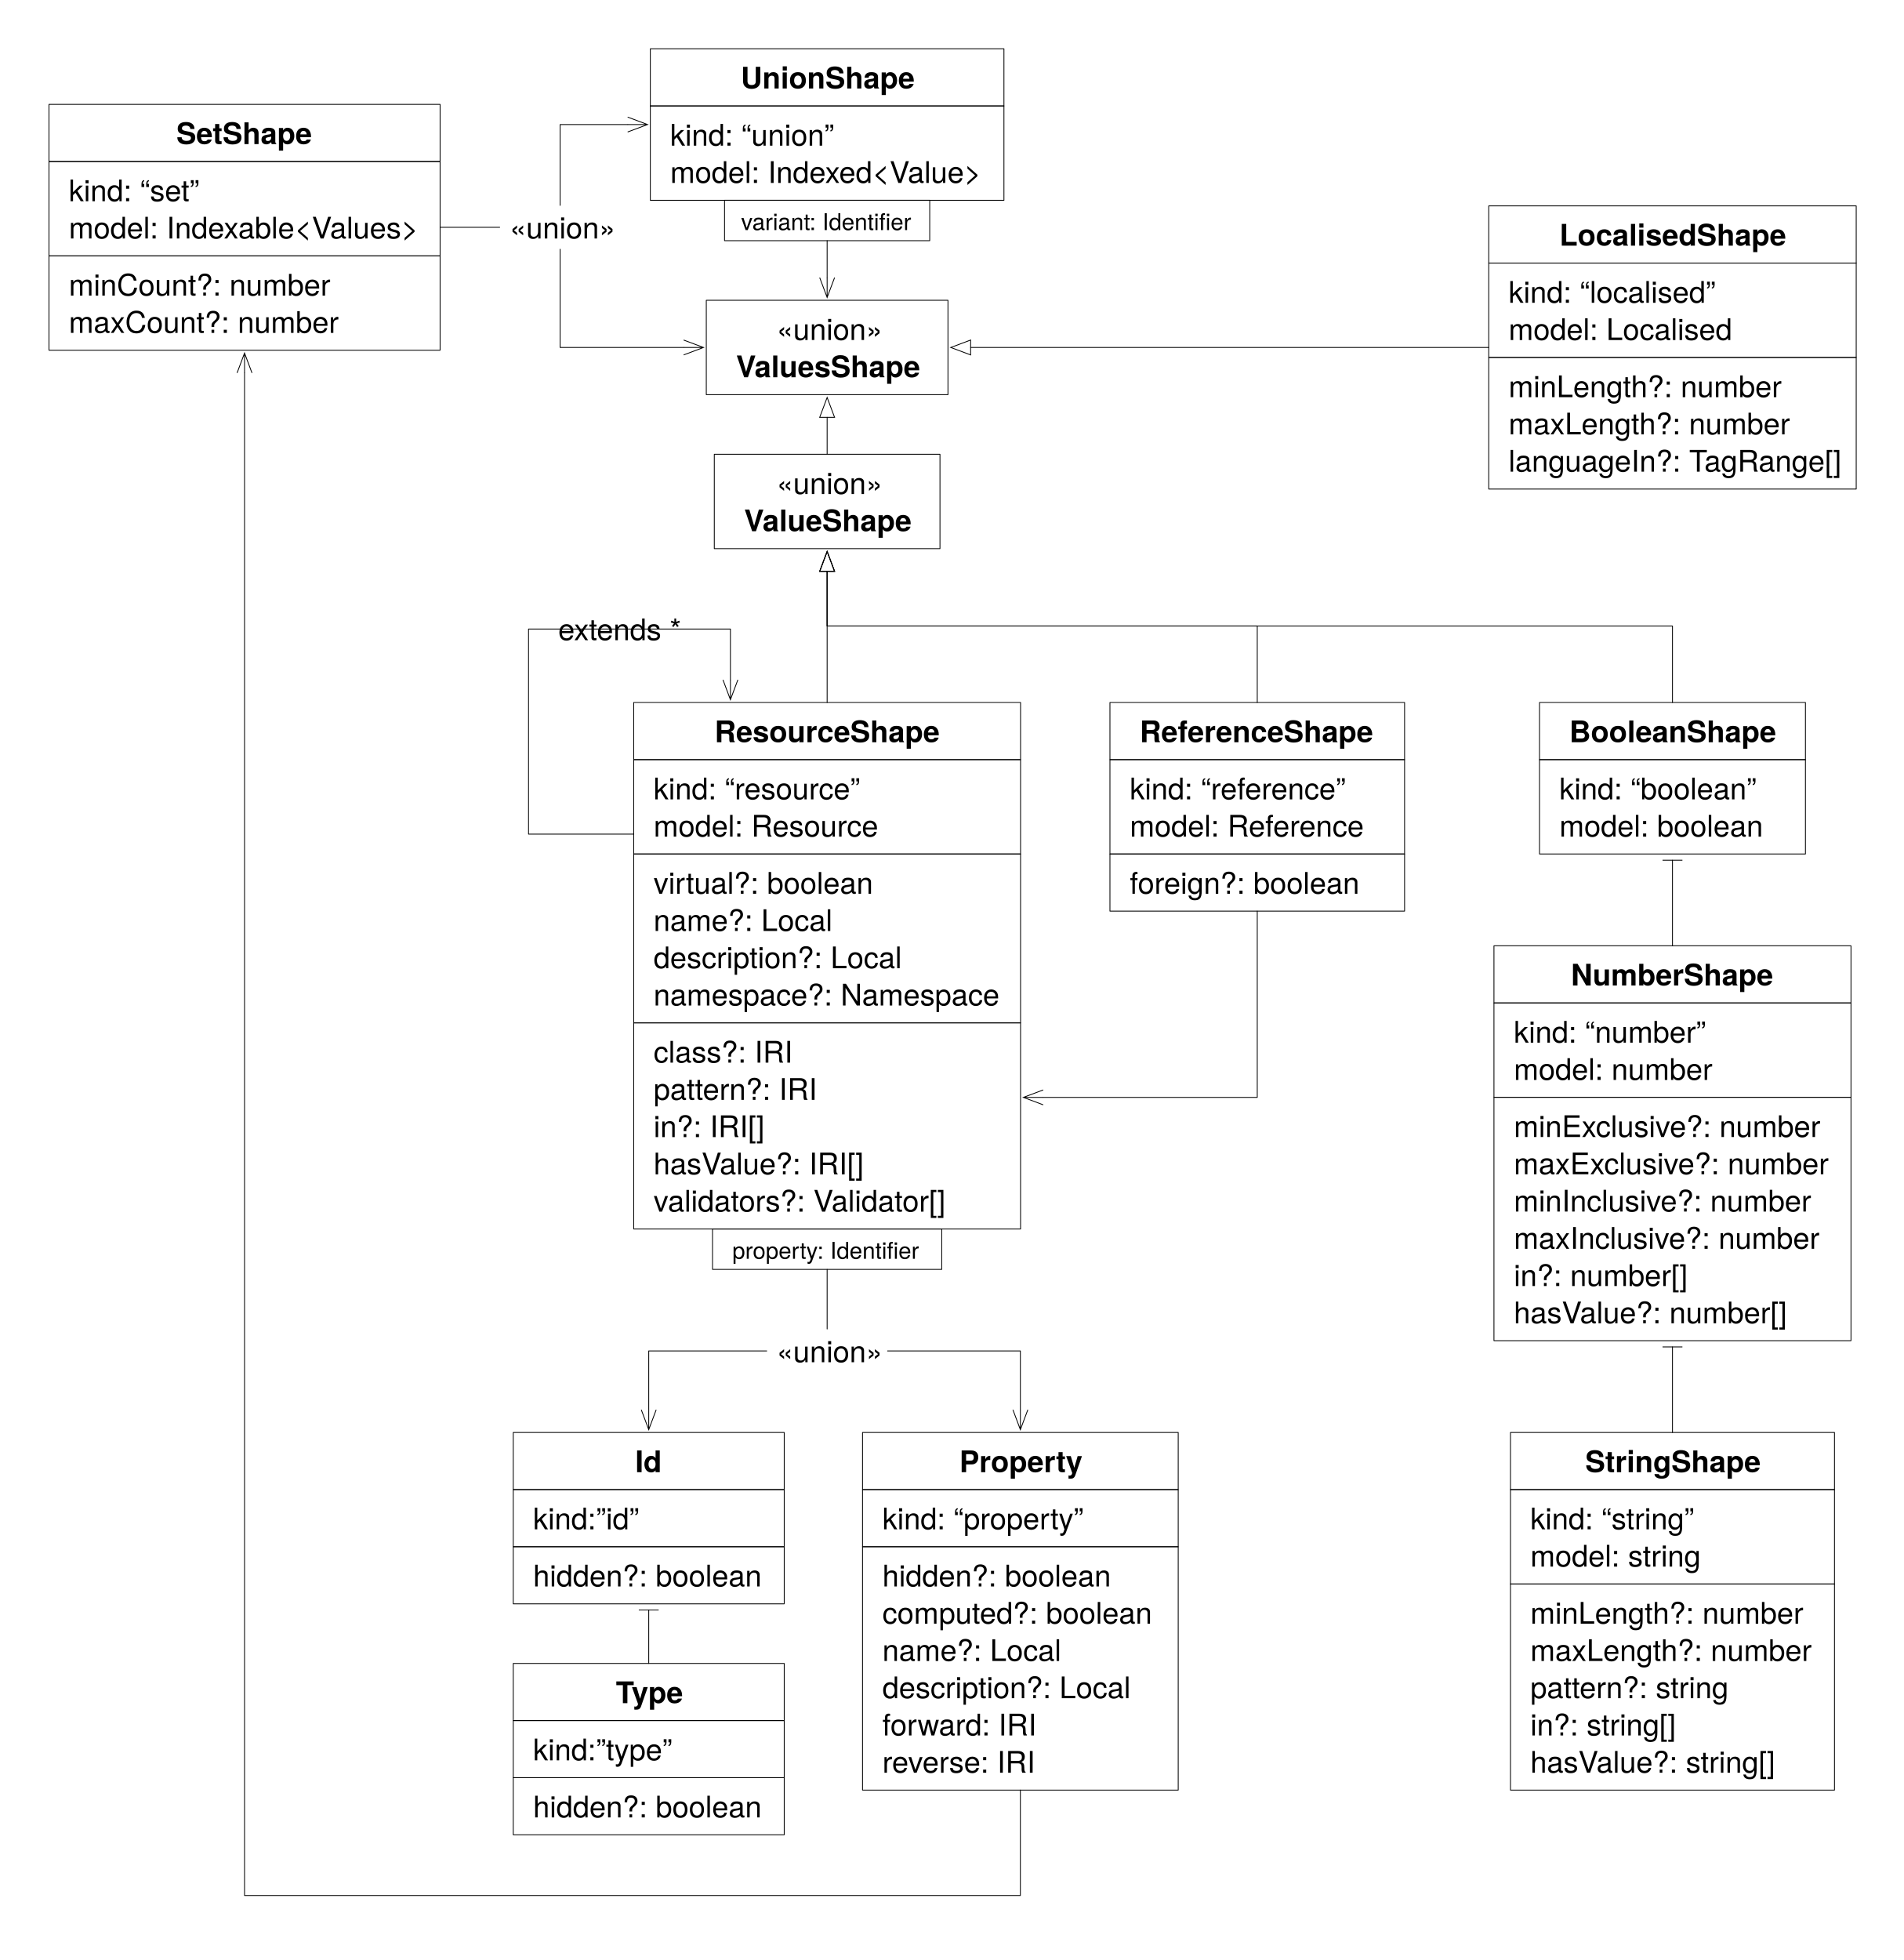
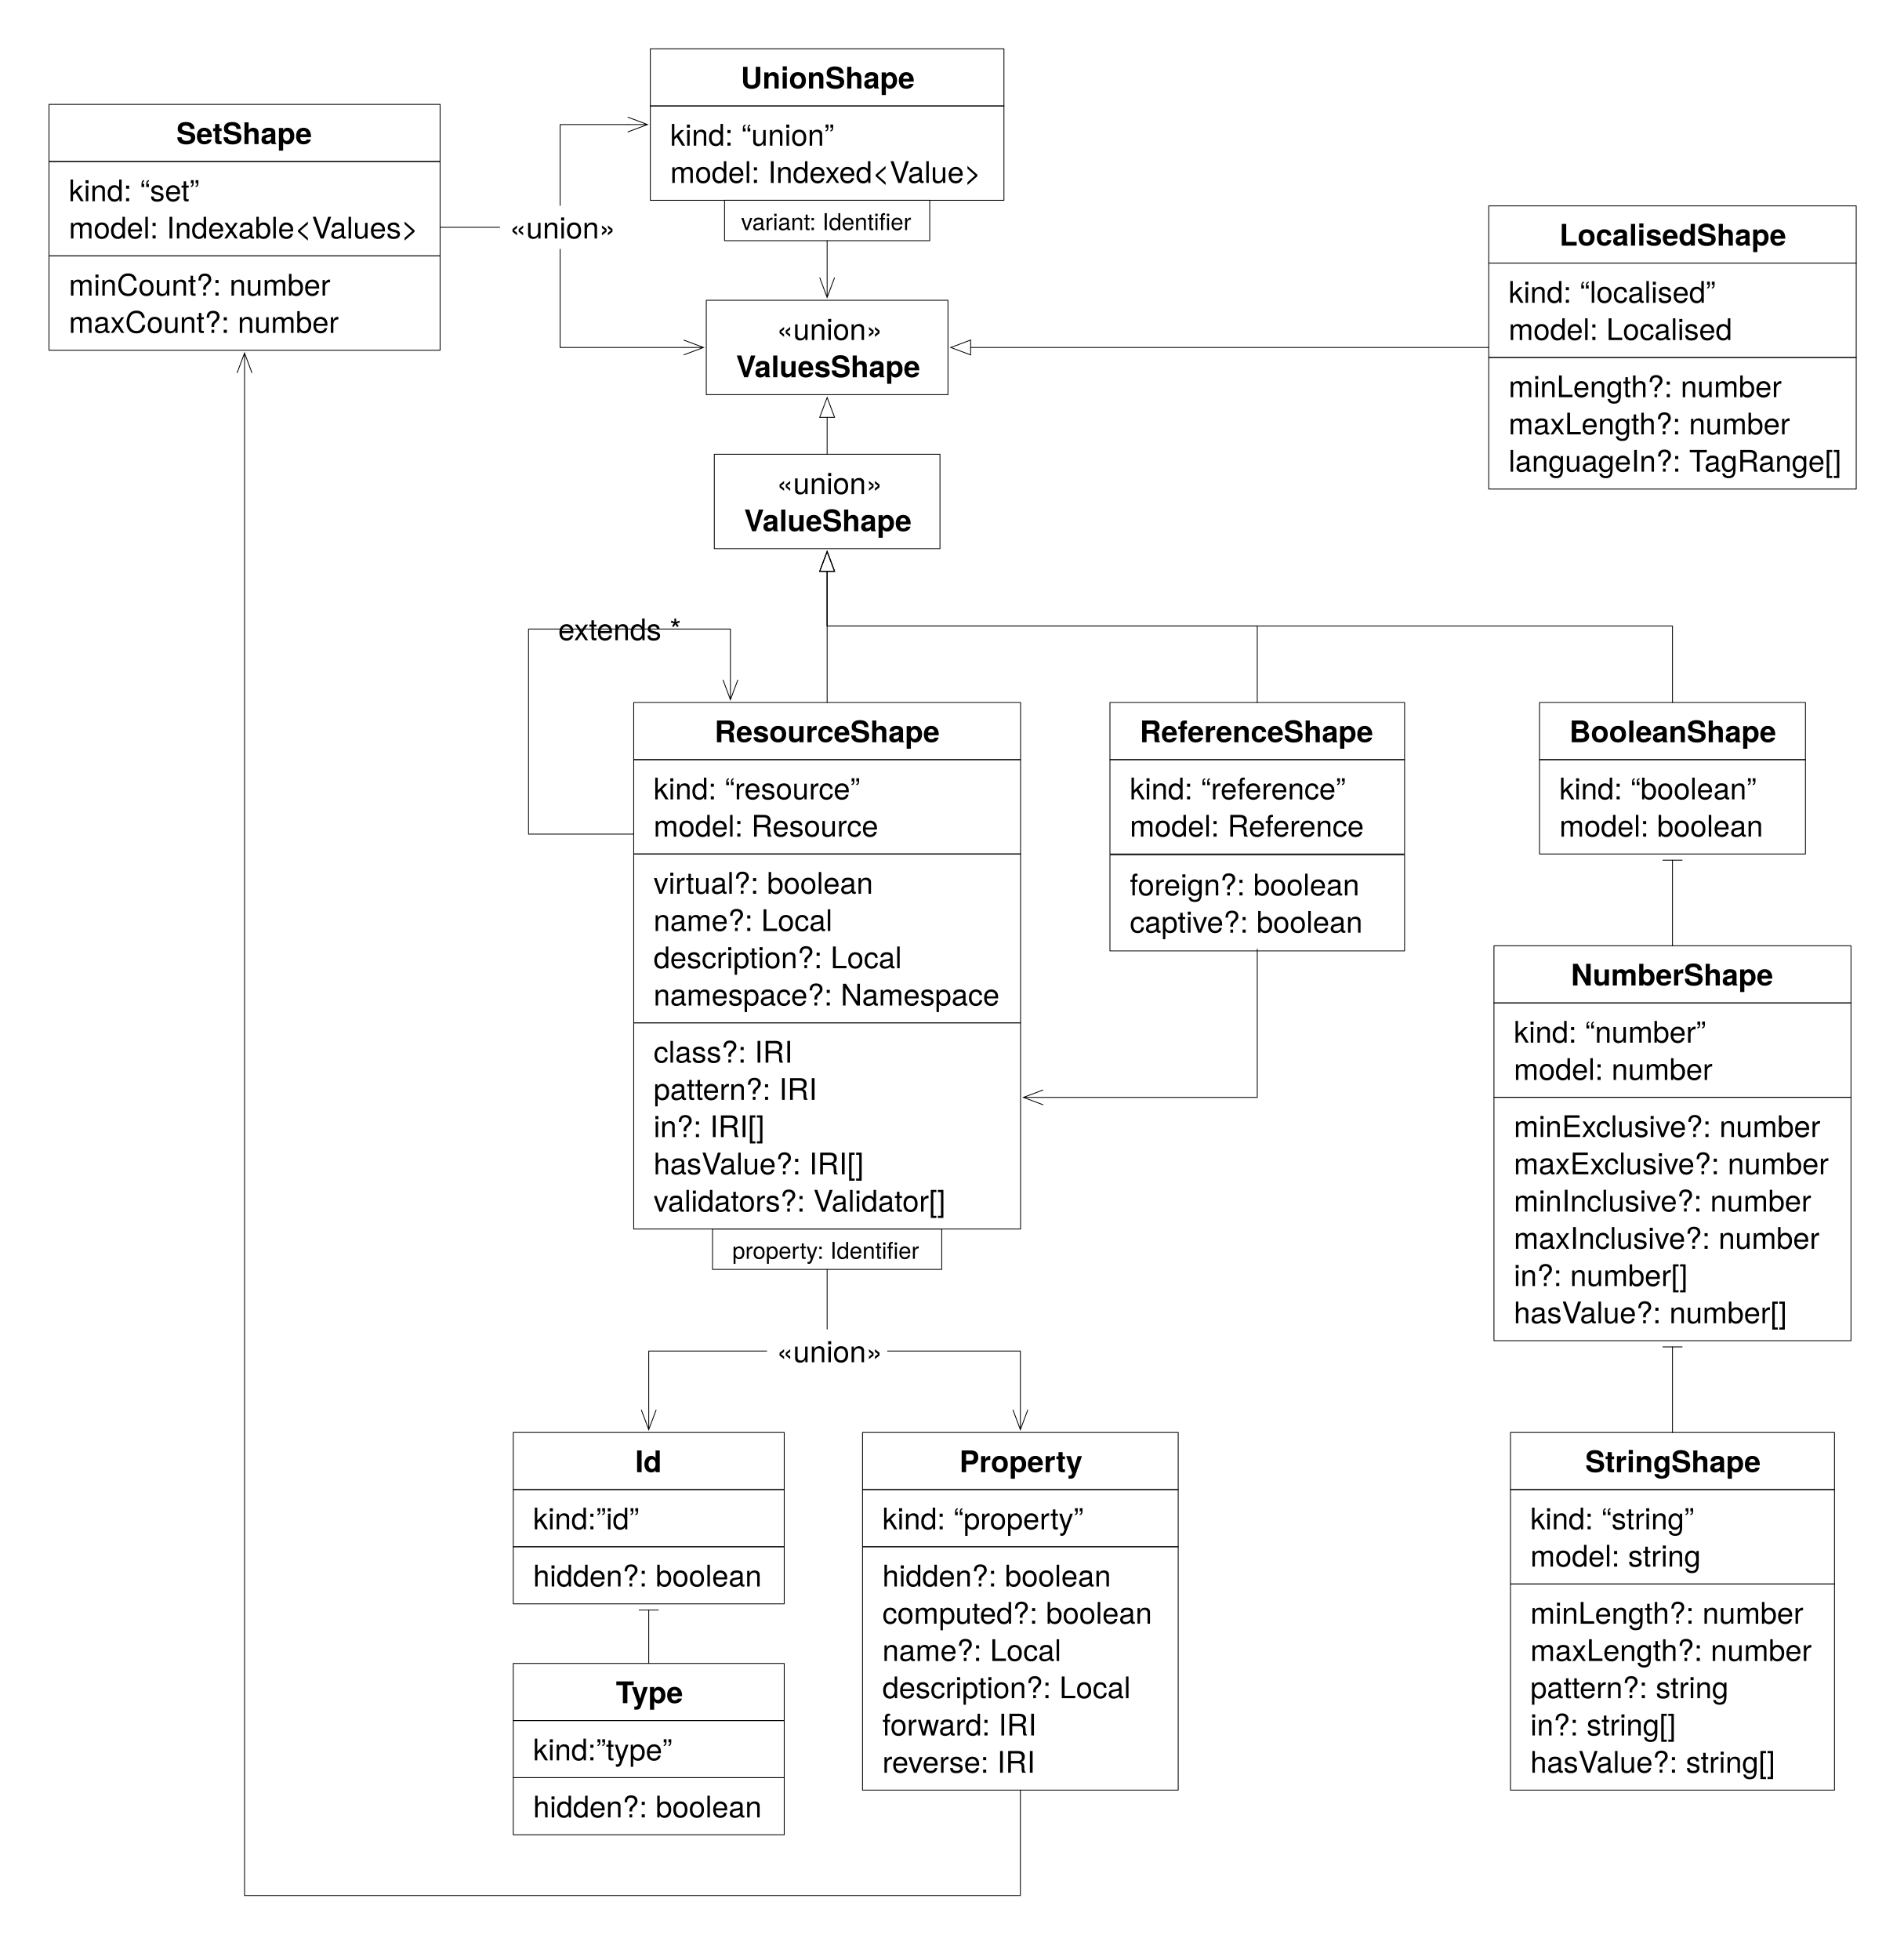
<svg xmlns="http://www.w3.org/2000/svg" version="1.1" viewBox="-86 227 575 592" width="575" height="592">
  <defs>
    <marker orient="auto" overflow="visible" markerUnits="strokeWidth" id="StickArrow_Marker" stroke-linejoin="miter" stroke-miterlimit="10" viewBox="-1 -10 26 20" markerWidth="26" markerHeight="20" color="black">
      <g>
        <path d="M 24 0 L 0 0 M 0 -9 L 24 0 L 0 9" fill="none" stroke="currentColor" stroke-width="1" />
      </g>
    </marker>
    <marker orient="auto" overflow="visible" markerUnits="strokeWidth" id="NegativeControls_Marker" stroke-linejoin="miter" stroke-miterlimit="10" viewBox="-1 -13 2 26" markerWidth="2" markerHeight="26" color="black">
      <g>
        <line x1="0" y1="-12" x2="0" y2="12" fill="none" stroke="currentColor" stroke-width="1" />
      </g>
    </marker>
    <marker orient="auto" overflow="visible" markerUnits="strokeWidth" id="Arrow_Marker" stroke-linejoin="miter" stroke-miterlimit="10" viewBox="-1 -10 26 20" markerWidth="26" markerHeight="20" color="black">
      <g>
        <path d="M 24 0 L 0 -9 L 0 9 Z" fill="none" stroke="currentColor" stroke-width="1" />
      </g>
    </marker>
  </defs>
-   <g id="shape" stroke-opacity="1" fill="none" fill-opacity="1" stroke="none" stroke-dasharray="none">
+   <g id="shape" fill="none" stroke="none" stroke-dasharray="none" fill-opacity="1" stroke-opacity="1">
    <g id="shape_Layer_1">
      <g id="Group_806">
        <g id="Graphic_810">
          <rect x="370.307" y="705.426" width="97.878" height="62.26" stroke="black" stroke-linecap="round" stroke-linejoin="round" stroke-width=".25" />
          <text transform="translate(376.307 708.4259)" fill="black">
            <tspan font-family="Helvetica Neue" font-size="9" fill="black" x="0" y="9" xml:space="preserve">minLength?: number</tspan>
            <tspan font-family="Helvetica Neue" font-size="9" fill="black" x="0" y="20.252" xml:space="preserve">maxLength?: number</tspan>
            <tspan font-family="Helvetica Neue" font-size="9" fill="black" x="0" y="31.504" xml:space="preserve">pattern?: string</tspan>
            <tspan font-family="Helvetica Neue" font-size="9" fill="black" x="0" y="42.756" xml:space="preserve">in?: string[]</tspan>
            <tspan font-family="Helvetica Neue" font-size="9" fill="black" x="0" y="54.008" xml:space="preserve">hasValue?: string[]</tspan>
          </text>
        </g>
        <g id="Graphic_808">
          <rect x="370.307" y="676.922" width="97.878" height="28.504" stroke="black" stroke-linecap="round" stroke-linejoin="round" stroke-width=".25" />
          <text transform="translate(376.307 679.9219)" fill="black">
            <tspan font-family="Helvetica Neue" font-size="9" fill="black" x="0" y="9" xml:space="preserve">kind: “string”</tspan>
            <tspan font-family="Helvetica Neue" font-size="9" fill="black" x="0" y="20.252" xml:space="preserve">model: string</tspan>
          </text>
        </g>
        <g id="Graphic_807">
          <rect x="370.307" y="659.661" width="97.878" height="17.261" stroke="black" stroke-linecap="round" stroke-linejoin="round" stroke-width=".25" />
          <text transform="translate(392.9075 662.6609)" fill="black">
            <tspan font-family="Helvetica Neue" font-weight="bold" font-size="9" fill="black" x="0" y="9" xml:space="preserve">StringShape</tspan>
          </text>
        </g>
      </g>
      <g id="Group_803">
        <g id="Graphic_804">
          <rect x="129.785" y="364.208" width="68.175" height="28.513" stroke="black" stroke-linecap="round" stroke-linejoin="round" stroke-width=".25" />
          <text transform="translate(138.785 367.2076)" fill="black">
            <tspan font-family="Helvetica Neue" font-size="9" fill="black" x="9.832" y="9" xml:space="preserve">«union»</tspan>
            <tspan font-family="Helvetica Neue" font-weight="bold" font-size="9" fill="black" x="0" y="20.252" xml:space="preserve">ValueShape</tspan>
          </text>
        </g>
      </g>
      <g id="Group_800">
        <g id="Graphic_802">
          <rect x="379.079" y="456.441" width="80.334" height="28.504" stroke="black" stroke-linecap="round" stroke-linejoin="round" stroke-width=".25" />
          <text transform="translate(385.079 459.4409)" fill="black">
            <tspan font-family="Helvetica Neue" font-size="9" fill="black" x="0" y="9" xml:space="preserve">kind: “boolean”</tspan>
            <tspan font-family="Helvetica Neue" font-size="9" fill="black" x="0" y="20.252" xml:space="preserve">model: boolean</tspan>
          </text>
        </g>
        <g id="Graphic_801">
          <rect x="379.079" y="439.18" width="80.334" height="17.261" stroke="black" stroke-linecap="round" stroke-linejoin="round" stroke-width=".25" />
          <text transform="translate(388.079 442.1798)" fill="black">
            <tspan font-family="Helvetica Neue" font-weight="bold" font-size="9" fill="black" x="0" y="9" xml:space="preserve">BooleanShape</tspan>
          </text>
        </g>
      </g>
      <g id="Line_794">
-         <path d="M 182.127 635.035 L 222.248 635.035 L 222.248 652.811" marker-end="url(#StickArrow_Marker)" stroke="black" stroke-linecap="round" stroke-linejoin="round" stroke-width=".25" />
+         <path d="M 182.127 635.076 L 222.248 635.076 L 222.248 652.811" marker-end="url(#StickArrow_Marker)" stroke="black" stroke-linecap="round" stroke-linejoin="round" stroke-width=".25" />
      </g>
      <g id="Line_793">
        <path d="M 105.438 478.938 L 73.667 478.938 L 73.667 416.99 L 134.655 416.99 L 134.655 432.33" marker-end="url(#StickArrow_Marker)" stroke="black" stroke-linecap="round" stroke-linejoin="round" stroke-width=".25" />
      </g>
      <g id="Graphic_792">
        <text transform="translate(82.62955 411.3642)" fill="black">
          <tspan font-family="Helvetica Neue" font-size="9" fill="black" x="0" y="9" xml:space="preserve">extends *</tspan>
        </text>
      </g>
      <g id="Group_785">
        <g id="Graphic_812">
          <rect x="363.741" y="334.956" width="111.009" height="39.756" stroke="black" stroke-linecap="round" stroke-linejoin="round" stroke-width=".25" />
          <text transform="translate(369.7415 337.9556)" fill="black">
            <tspan font-family="Helvetica Neue" font-size="9" fill="black" x="0" y="9" xml:space="preserve">minLength?: number</tspan>
            <tspan font-family="Helvetica Neue" font-size="9" fill="black" x="0" y="20.252" xml:space="preserve">maxLength?: number</tspan>
            <tspan font-family="Helvetica Neue" font-size="9" fill="black" x="0" y="31.504" xml:space="preserve">languageIn?: TagRange[]</tspan>
          </text>
        </g>
        <g id="Graphic_787">
          <rect x="363.741" y="306.452" width="111.009" height="28.504" stroke="black" stroke-linecap="round" stroke-linejoin="round" stroke-width=".25" />
          <text transform="translate(369.7415 309.4516)" fill="black">
            <tspan font-family="Helvetica Neue" font-size="9" fill="black" x="0" y="9" xml:space="preserve">kind: “localised”</tspan>
            <tspan font-family="Helvetica Neue" font-size="9" fill="black" x="0" y="20.252" xml:space="preserve">model: Localised</tspan>
          </text>
        </g>
        <g id="Graphic_786">
          <rect x="363.741" y="289.19" width="111.009" height="17.261" stroke="black" stroke-linecap="round" stroke-linejoin="round" stroke-width=".25" />
          <text transform="translate(385.0865 292.1905)" fill="black">
            <tspan font-family="Helvetica Neue" font-weight="bold" font-size="9" fill="black" x="0" y="9" xml:space="preserve">LocalisedShape</tspan>
          </text>
        </g>
      </g>
      <g id="Group_778">
        <g id="Graphic_837">
          <rect x="174.564" y="694.174" width="95.367" height="73.512" stroke="black" stroke-linecap="round" stroke-linejoin="round" stroke-width=".25" />
          <text transform="translate(180.5641 697.1739)" fill="black">
            <tspan font-family="Helvetica Neue" font-size="9" fill="black" x="0" y="9" xml:space="preserve">hidden?: boolean</tspan>
            <tspan font-family="Helvetica Neue" font-size="9" fill="black" x="0" y="20.252" xml:space="preserve">computed?: boolean</tspan>
            <tspan font-family="Helvetica Neue" font-size="9" fill="black" x="0" y="31.504" xml:space="preserve">name?: Local</tspan>
            <tspan font-family="Helvetica Neue" font-size="9" fill="black" x="0" y="42.756" xml:space="preserve">description?: Local</tspan>
            <tspan font-family="Helvetica Neue" font-size="9" fill="black" x="0" y="54.008" xml:space="preserve">forward: IRI</tspan>
            <tspan font-family="Helvetica Neue" font-size="9" fill="black" x="0" y="65.26" xml:space="preserve">reverse: IRI</tspan>
          </text>
        </g>
        <g id="Graphic_780">
          <rect x="174.564" y="659.661" width="95.367" height="17.261" stroke="black" stroke-linecap="round" stroke-linejoin="round" stroke-width=".25" />
          <text transform="translate(203.8246 662.6609)" fill="black">
            <tspan font-family="Helvetica Neue" font-weight="bold" font-size="9" fill="black" x="6856737e-19" y="9" xml:space="preserve">Property</tspan>
          </text>
        </g>
        <g id="Graphic_779">
          <rect x="174.564" y="676.922" width="95.367" height="17.252" stroke="black" stroke-linecap="round" stroke-linejoin="round" stroke-width=".25" />
          <text transform="translate(180.5641 679.9219)" fill="black">
            <tspan font-family="Helvetica Neue" font-size="9" fill="black" x="0" y="9" xml:space="preserve">kind: “property”</tspan>
          </text>
        </g>
      </g>
      <g id="Group_774">
        <g id="Graphic_815">
          <rect x="-71.205" y="304.288" width="118.155" height="28.504" stroke="black" stroke-linecap="round" stroke-linejoin="round" stroke-width=".25" />
          <text transform="translate(-65.20453 307.2883)" fill="black">
            <tspan font-family="Helvetica Neue" font-size="9" fill="black" x="0" y="9" xml:space="preserve">minCount?: number</tspan>
            <tspan font-family="Helvetica Neue" font-size="9" fill="black" x="0" y="20.252" xml:space="preserve">maxCount?: number</tspan>
          </text>
        </g>
        <g id="Graphic_776">
          <rect x="-71.205" y="258.523" width="118.155" height="17.261" stroke="black" stroke-linecap="round" stroke-linejoin="round" stroke-width=".25" />
          <text transform="translate(-32.71903 261.5232)" fill="black">
            <tspan font-family="Helvetica Neue" font-weight="bold" font-size="9" fill="black" x="55422333e-20" y="9" xml:space="preserve">SetShape</tspan>
          </text>
        </g>
        <g id="Graphic_775">
          <rect x="-71.205" y="275.784" width="118.155" height="28.504" stroke="black" stroke-linecap="round" stroke-linejoin="round" stroke-width=".25" />
          <text transform="translate(-65.20453 278.7843)" fill="black">
            <tspan font-family="Helvetica Neue" font-size="9" fill="black" x="0" y="9" xml:space="preserve">kind: “set”</tspan>
            <tspan font-family="Helvetica Neue" font-size="9" fill="black" x="0" y="20.252" xml:space="preserve">model: Indexable&lt;Values&gt;</tspan>
          </text>
        </g>
      </g>
      <g id="Group_769">
        <g id="Graphic_773">
          <rect x="132.881" y="287.498" width="61.982" height="12.196" stroke="black" stroke-linecap="round" stroke-linejoin="round" stroke-width=".25" />
          <text transform="translate(137.8815 289.4985)" fill="black">
            <tspan font-family="Helvetica Neue" font-size="7" fill="black" x="0" y="7" xml:space="preserve">variant: Identifier</tspan>
          </text>
        </g>
        <g id="Group_770">
          <g id="Graphic_772">
            <rect x="110.46" y="258.995" width="106.824" height="28.504" stroke="black" stroke-linecap="round" stroke-linejoin="round" stroke-width=".25" />
            <text transform="translate(116.4605 261.9945)" fill="black">
              <tspan font-family="Helvetica Neue" font-size="9" fill="black" x="0" y="9" xml:space="preserve">kind: “union”</tspan>
              <tspan font-family="Helvetica Neue" font-size="9" fill="black" x="0" y="20.252" xml:space="preserve">model: Indexed&lt;Value&gt;</tspan>
            </text>
          </g>
          <g id="Graphic_771">
            <rect x="110.46" y="241.733" width="106.824" height="17.261" stroke="black" stroke-linecap="round" stroke-linejoin="round" stroke-width=".25" />
            <text transform="translate(137.786 244.7334)" fill="black">
              <tspan font-family="Helvetica Neue" font-weight="bold" font-size="9" fill="black" x="0" y="9" xml:space="preserve">UnionShape</tspan>
            </text>
          </g>
        </g>
      </g>
      <g id="Line_764">
        <path d="M 222.248 767.686 L 222.248 799.521 L -12.127 799.521 L -12.127 339.642" marker-end="url(#StickArrow_Marker)" stroke="black" stroke-linecap="round" stroke-linejoin="round" stroke-width=".25" />
      </g>
      <g id="Group_761">
        <g id="Graphic_838">
          <rect x="69.05" y="694.174" width="81.858" height="17.252" stroke="black" stroke-linecap="round" stroke-linejoin="round" stroke-width=".25" />
          <text transform="translate(75.04957 697.1739)" fill="black">
            <tspan font-family="Helvetica Neue" font-size="9" fill="black" x="0" y="9" xml:space="preserve">hidden?: boolean</tspan>
          </text>
        </g>
        <g id="Graphic_763">
          <rect x="69.05" y="676.922" width="81.858" height="17.252" stroke="black" stroke-linecap="round" stroke-linejoin="round" stroke-width=".25" />
          <text transform="translate(75.04957 679.9219)" fill="black">
            <tspan font-family="Helvetica Neue" font-size="9" fill="black" x="0" y="9" xml:space="preserve">kind:”id”</tspan>
          </text>
        </g>
        <g id="Graphic_762">
          <rect x="69.05" y="659.661" width="81.858" height="17.261" stroke="black" stroke-linecap="round" stroke-linejoin="round" stroke-width=".25" />
          <text transform="translate(105.9016 662.6609)" fill="black">
            <tspan font-family="Helvetica Neue" font-weight="bold" font-size="9" fill="black" x="0" y="9" xml:space="preserve">Id</tspan>
          </text>
        </g>
      </g>
      <g id="Group_758">
        <g id="Graphic_839">
          <rect x="69.05" y="763.939" width="81.858" height="17.252" stroke="black" stroke-linecap="round" stroke-linejoin="round" stroke-width=".25" />
          <text transform="translate(75.04957 766.939)" fill="black">
            <tspan font-family="Helvetica Neue" font-size="9" fill="black" x="0" y="9" xml:space="preserve">hidden?: boolean</tspan>
          </text>
        </g>
        <g id="Graphic_760">
          <rect x="69.05" y="746.687" width="81.858" height="17.252" stroke="black" stroke-linecap="round" stroke-linejoin="round" stroke-width=".25" />
          <text transform="translate(75.04957 749.687)" fill="black">
            <tspan font-family="Helvetica Neue" font-size="9" fill="black" x="0" y="9" xml:space="preserve">kind:”type”</tspan>
          </text>
        </g>
        <g id="Graphic_759">
          <rect x="69.05" y="729.426" width="81.858" height="17.261" stroke="black" stroke-linecap="round" stroke-linejoin="round" stroke-width=".25" />
          <text transform="translate(100.0606 732.4259)" fill="black">
            <tspan font-family="Helvetica Neue" font-weight="bold" font-size="9" fill="black" x="0" y="9" xml:space="preserve">Type</tspan>
          </text>
        </g>
      </g>
      <g id="Line_757">
-         <path d="M 145.617 635.035 L 109.979 635.035 L 109.979 652.811" marker-end="url(#StickArrow_Marker)" stroke="black" stroke-linecap="round" stroke-linejoin="round" stroke-width=".25" />
+         <path d="M 145.617 635.076 L 109.979 635.076 L 109.979 652.811" marker-end="url(#StickArrow_Marker)" stroke="black" stroke-linecap="round" stroke-linejoin="round" stroke-width=".25" />
      </g>
      <g id="Line_756">
        <line x1="109.979" y1="729.426" x2="109.979" y2="713.301" marker-end="url(#NegativeControls_Marker)" stroke="black" stroke-linecap="round" stroke-linejoin="round" stroke-width=".25" />
      </g>
      <g id="Graphic_754">
        <text transform="translate(148.6175 629.4503)" fill="black">
          <tspan font-family="Helvetica Neue" font-size="9" fill="black" x="0" y="9" xml:space="preserve">«union»</tspan>
        </text>
      </g>
      <g id="Group_836">
        <g id="Group_751">
          <g id="Graphic_832">
            <rect x="105.438" y="439.18" width="116.868" height="17.261" stroke="black" stroke-linecap="round" stroke-linejoin="round" stroke-width=".25" />
            <text transform="translate(129.866 442.1798)" fill="black">
              <tspan font-family="Helvetica Neue" font-weight="bold" font-size="9" fill="black" x="0" y="9" xml:space="preserve">ResourceShape</tspan>
            </text>
          </g>
          <g id="Graphic_814">
            <rect x="105.438" y="535.953" width="116.868" height="62.26" stroke="black" stroke-linecap="round" stroke-linejoin="round" stroke-width=".25" />
            <text transform="translate(111.4385 538.9529)" fill="black">
              <tspan font-family="Helvetica Neue" font-size="9" fill="black" x="0" y="9" xml:space="preserve">class?: IRI</tspan>
              <tspan font-family="Helvetica Neue" font-size="9" fill="black" x="0" y="20.252" xml:space="preserve">pattern?: IRI</tspan>
              <tspan font-family="Helvetica Neue" font-size="9" fill="black" x="0" y="31.504" xml:space="preserve">in?: IRI[]</tspan>
              <tspan font-family="Helvetica Neue" font-size="9" fill="black" x="0" y="42.756" xml:space="preserve">hasValue?: IRI[]</tspan>
              <tspan font-family="Helvetica Neue" font-size="9" fill="black" x="0" y="54.008" xml:space="preserve">validators?: Validator[]</tspan>
            </text>
          </g>
          <g id="Graphic_753">
            <rect x="105.438" y="484.945" width="116.868" height="51.008" stroke="black" stroke-linecap="round" stroke-linejoin="round" stroke-width=".25" />
            <text transform="translate(111.4385 487.9449)" fill="black">
              <tspan font-family="Helvetica Neue" font-size="9" fill="black" x="0" y="9" xml:space="preserve">virtual?: boolean</tspan>
              <tspan font-family="Helvetica Neue" font-size="9" fill="black" x="0" y="20.252" xml:space="preserve">name?: Local</tspan>
              <tspan font-family="Helvetica Neue" font-size="9" fill="black" x="0" y="31.504" xml:space="preserve">description?: Local</tspan>
              <tspan font-family="Helvetica Neue" font-size="9" fill="black" x="0" y="42.756" xml:space="preserve">namespace?: Namespace</tspan>
            </text>
          </g>
          <g id="Graphic_752">
            <rect x="105.438" y="456.441" width="116.868" height="28.504" stroke="black" stroke-linecap="round" stroke-linejoin="round" stroke-width=".25" />
            <text transform="translate(111.4385 459.4409)" fill="black">
              <tspan font-family="Helvetica Neue" font-size="9" fill="black" x="0" y="9" xml:space="preserve">kind: “resource”</tspan>
              <tspan font-family="Helvetica Neue" font-size="9" fill="black" x="0" y="20.252" xml:space="preserve">model: Resource</tspan>
            </text>
          </g>
        </g>
        <g id="Graphic_750">
          <rect x="129.248" y="598.213" width="69.248" height="12.196" stroke="black" stroke-linecap="round" stroke-linejoin="round" stroke-width=".25" />
          <text transform="translate(134.2485 600.2129)" fill="black">
            <tspan font-family="Helvetica Neue" font-size="7" fill="black" x=".973" y="7" xml:space="preserve">property: Identifier </tspan>
          </text>
        </g>
      </g>
      <g id="Group_796">
        <g id="Graphic_809">
          <rect x="365.316" y="558.429" width="107.859" height="73.512" stroke="black" stroke-linecap="round" stroke-linejoin="round" stroke-width=".25" />
          <text transform="translate(371.3165 561.4294)" fill="black">
            <tspan font-family="Helvetica Neue" font-size="9" fill="black" x="0" y="9" xml:space="preserve">minExclusive?: number</tspan>
            <tspan font-family="Helvetica Neue" font-size="9" fill="black" x="0" y="20.252" xml:space="preserve">maxExclusive?: number</tspan>
            <tspan font-family="Helvetica Neue" font-size="9" fill="black" x="0" y="31.504" xml:space="preserve">minInclusive?: number</tspan>
            <tspan font-family="Helvetica Neue" font-size="9" fill="black" x="0" y="42.756" xml:space="preserve">maxInclusive?: number</tspan>
            <tspan font-family="Helvetica Neue" font-size="9" fill="black" x="0" y="54.008" xml:space="preserve">in?: number[]</tspan>
            <tspan font-family="Helvetica Neue" font-size="9" fill="black" x="0" y="65.26" xml:space="preserve">hasValue?: number[]</tspan>
          </text>
        </g>
        <g id="Graphic_798">
          <rect x="365.316" y="529.925" width="107.859" height="28.504" stroke="black" stroke-linecap="round" stroke-linejoin="round" stroke-width=".25" />
          <text transform="translate(371.3165 532.9254)" fill="black">
            <tspan font-family="Helvetica Neue" font-size="9" fill="black" x="0" y="9" xml:space="preserve">kind: “number”</tspan>
            <tspan font-family="Helvetica Neue" font-size="9" fill="black" x="0" y="20.252" xml:space="preserve">model: number</tspan>
          </text>
        </g>
        <g id="Graphic_797">
          <rect x="365.316" y="512.664" width="107.859" height="17.261" stroke="black" stroke-linecap="round" stroke-linejoin="round" stroke-width=".25" />
          <text transform="translate(388.5785 515.6644)" fill="black">
            <tspan font-family="Helvetica Neue" font-weight="bold" font-size="9" fill="black" x="0" y="9" xml:space="preserve">NumberShape</tspan>
          </text>
        </g>
      </g>
      <g id="Line_765">
        <line x1="163.872" y1="439.18" x2="163.872" y2="399.571" marker-end="url(#Arrow_Marker)" stroke="black" stroke-linecap="round" stroke-linejoin="round" stroke-width=".25" />
      </g>
      <g id="Line_766">
        <line x1="363.741" y1="331.951" x2="207.226" y2="331.951" marker-end="url(#Arrow_Marker)" stroke="black" stroke-linecap="round" stroke-linejoin="round" stroke-width=".25" />
      </g>
      <g id="Line_799">
        <path d="M 419.246 439.18 L 419.246 416.08 L 163.872 416.08 L 163.872 399.571" marker-end="url(#Arrow_Marker)" stroke="black" stroke-linecap="round" stroke-linejoin="round" stroke-width=".25" />
      </g>
      <g id="Line_816">
        <line x1="419.246" y1="512.664" x2="419.246" y2="486.82" marker-end="url(#NegativeControls_Marker)" stroke="black" stroke-linecap="round" stroke-linejoin="round" stroke-width=".25" />
      </g>
      <g id="Line_817">
        <line x1="419.246" y1="659.661" x2="419.246" y2="633.816" marker-end="url(#NegativeControls_Marker)" stroke="black" stroke-linecap="round" stroke-linejoin="round" stroke-width=".25" />
      </g>
      <g id="Group_818">
        <g id="Graphic_831">
-           <rect x="249.306" y="484.945" width="89.01" height="17.252" stroke="black" stroke-linecap="round" stroke-linejoin="round" stroke-width=".25" />
-           <text transform="translate(255.3065 487.9449)" fill="black">
+           <rect x="249.306" y="485.2" width="89.01" height="29.015" stroke="black" stroke-linecap="round" stroke-linejoin="round" stroke-width=".25" />
+           <text transform="translate(255.3065 488.4559)" fill="black">
            <tspan font-family="Helvetica Neue" font-size="9" fill="black" x="0" y="9" xml:space="preserve">foreign?: boolean</tspan>
+             <tspan font-family="Helvetica Neue" font-size="9" fill="black" x="0" y="20.252" xml:space="preserve">captive?: boolean</tspan>
          </text>
        </g>
        <g id="Graphic_820">
          <rect x="249.306" y="456.441" width="89.01" height="28.504" stroke="black" stroke-linecap="round" stroke-linejoin="round" stroke-width=".25" />
          <text transform="translate(255.3065 459.4409)" fill="black">
            <tspan font-family="Helvetica Neue" font-size="9" fill="black" x="0" y="9" xml:space="preserve">kind: “reference”</tspan>
            <tspan font-family="Helvetica Neue" font-size="9" fill="black" x="0" y="20.252" xml:space="preserve">model: Reference</tspan>
          </text>
        </g>
        <g id="Graphic_819">
          <rect x="249.306" y="439.18" width="89.01" height="17.261" stroke="black" stroke-linecap="round" stroke-linejoin="round" stroke-width=".25" />
          <text transform="translate(258.3065 442.1798)" fill="black">
            <tspan font-family="Helvetica Neue" font-weight="bold" font-size="9" fill="black" x="0" y="9" xml:space="preserve">ReferenceShape</tspan>
          </text>
        </g>
      </g>
      <g id="Line_824">
-         <path d="M 293.811 502.197 L 293.811 558.455 L 229.156 558.455" marker-end="url(#StickArrow_Marker)" stroke="black" stroke-linecap="round" stroke-linejoin="round" stroke-width=".25" />
+         <path d="M 293.811 513.704 L 293.811 558.455 L 229.156 558.455" marker-end="url(#StickArrow_Marker)" stroke="black" stroke-linecap="round" stroke-linejoin="round" stroke-width=".25" />
      </g>
      <g id="Line_842">
        <path d="M 83.205 289.032 L 83.205 264.616 L 103.61 264.616" marker-end="url(#StickArrow_Marker)" stroke="black" stroke-linecap="round" stroke-linejoin="round" stroke-width=".25" />
      </g>
      <g id="Line_843">
-         <line x1="163.872" y1="610.409" x2="163.872" y2="628.409" stroke="black" stroke-linecap="round" stroke-linejoin="round" stroke-width=".25" />
+         <line x1="163.872" y1="610.409" x2="163.872" y2="628.45" stroke="black" stroke-linecap="round" stroke-linejoin="round" stroke-width=".25" />
      </g>
      <g id="Graphic_845">
        <text transform="translate(67.95047 290.0317)" fill="black">
          <tspan font-family="Helvetica Neue" font-size="9" fill="black" x="0" y="9" xml:space="preserve">«union»</tspan>
        </text>
      </g>
      <g id="Line_846">
        <line x1="163.872" y1="299.695" x2="163.872" y2="310.844" marker-end="url(#StickArrow_Marker)" stroke="black" stroke-linecap="round" stroke-linejoin="round" stroke-width=".25" />
      </g>
      <g id="Line_847">
        <path d="M 83.205 302.284 L 83.205 331.951 L 120.518 331.951" marker-end="url(#StickArrow_Marker)" stroke="black" stroke-linecap="round" stroke-linejoin="round" stroke-width=".25" />
      </g>
      <g id="Line_849">
        <line x1="46.95" y1="295.658" x2="64.95" y2="295.658" stroke="black" stroke-linecap="round" stroke-linejoin="round" stroke-width=".25" />
      </g>
      <g id="Group_850">
        <g id="Graphic_851">
          <rect x="127.368" y="317.695" width="73.008" height="28.513" stroke="black" stroke-linecap="round" stroke-linejoin="round" stroke-width=".25" />
          <text transform="translate(136.3685 320.6945)" fill="black">
            <tspan font-family="Helvetica Neue" font-size="9" fill="black" x="12.249" y="9" xml:space="preserve">«union»</tspan>
            <tspan font-family="Helvetica Neue" font-weight="bold" font-size="9" fill="black" x="8171241e-19" y="20.252" xml:space="preserve">ValuesShape</tspan>
          </text>
        </g>
      </g>
      <g id="Line_853">
        <path d="M 293.811 439.18 L 293.811 416.08 L 163.872 416.08 L 163.872 399.571" marker-end="url(#Arrow_Marker)" stroke="black" stroke-linecap="round" stroke-linejoin="round" stroke-width=".25" />
      </g>
      <g id="Line_854">
        <line x1="163.872" y1="364.208" x2="163.872" y2="353.058" marker-end="url(#Arrow_Marker)" stroke="black" stroke-linecap="round" stroke-linejoin="round" stroke-width=".25" />
      </g>
    </g>
  </g>
</svg>
